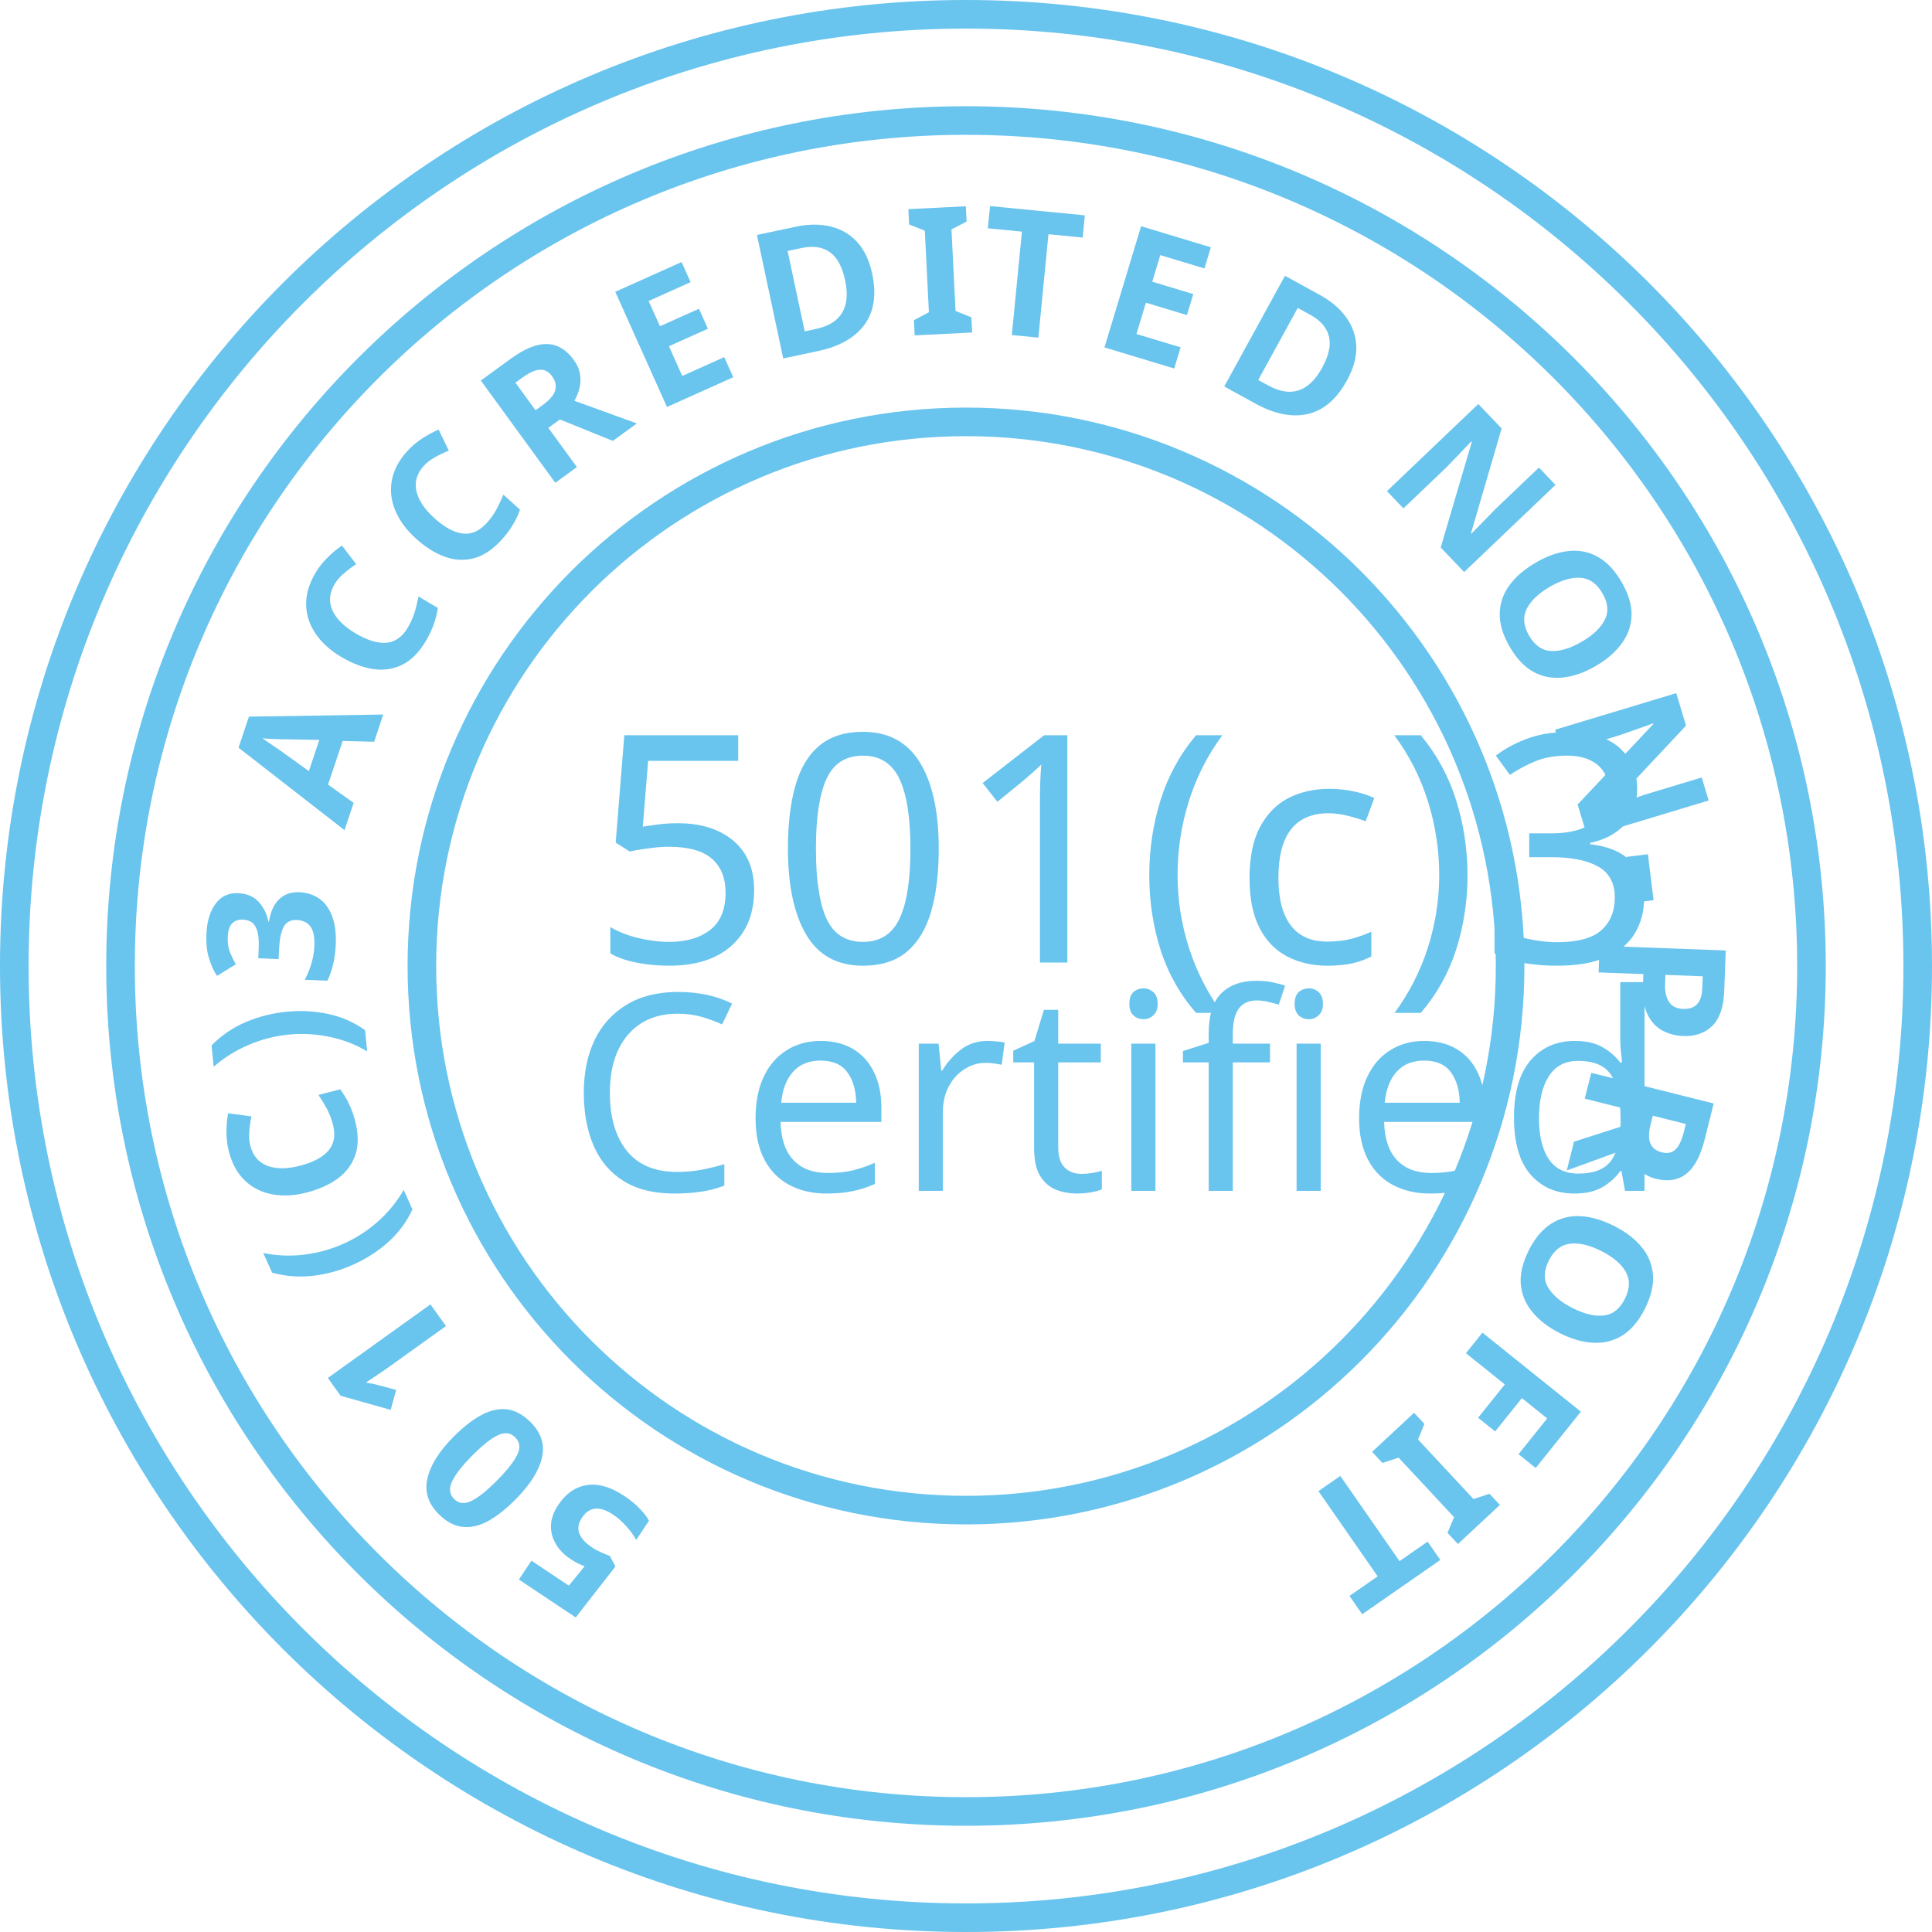
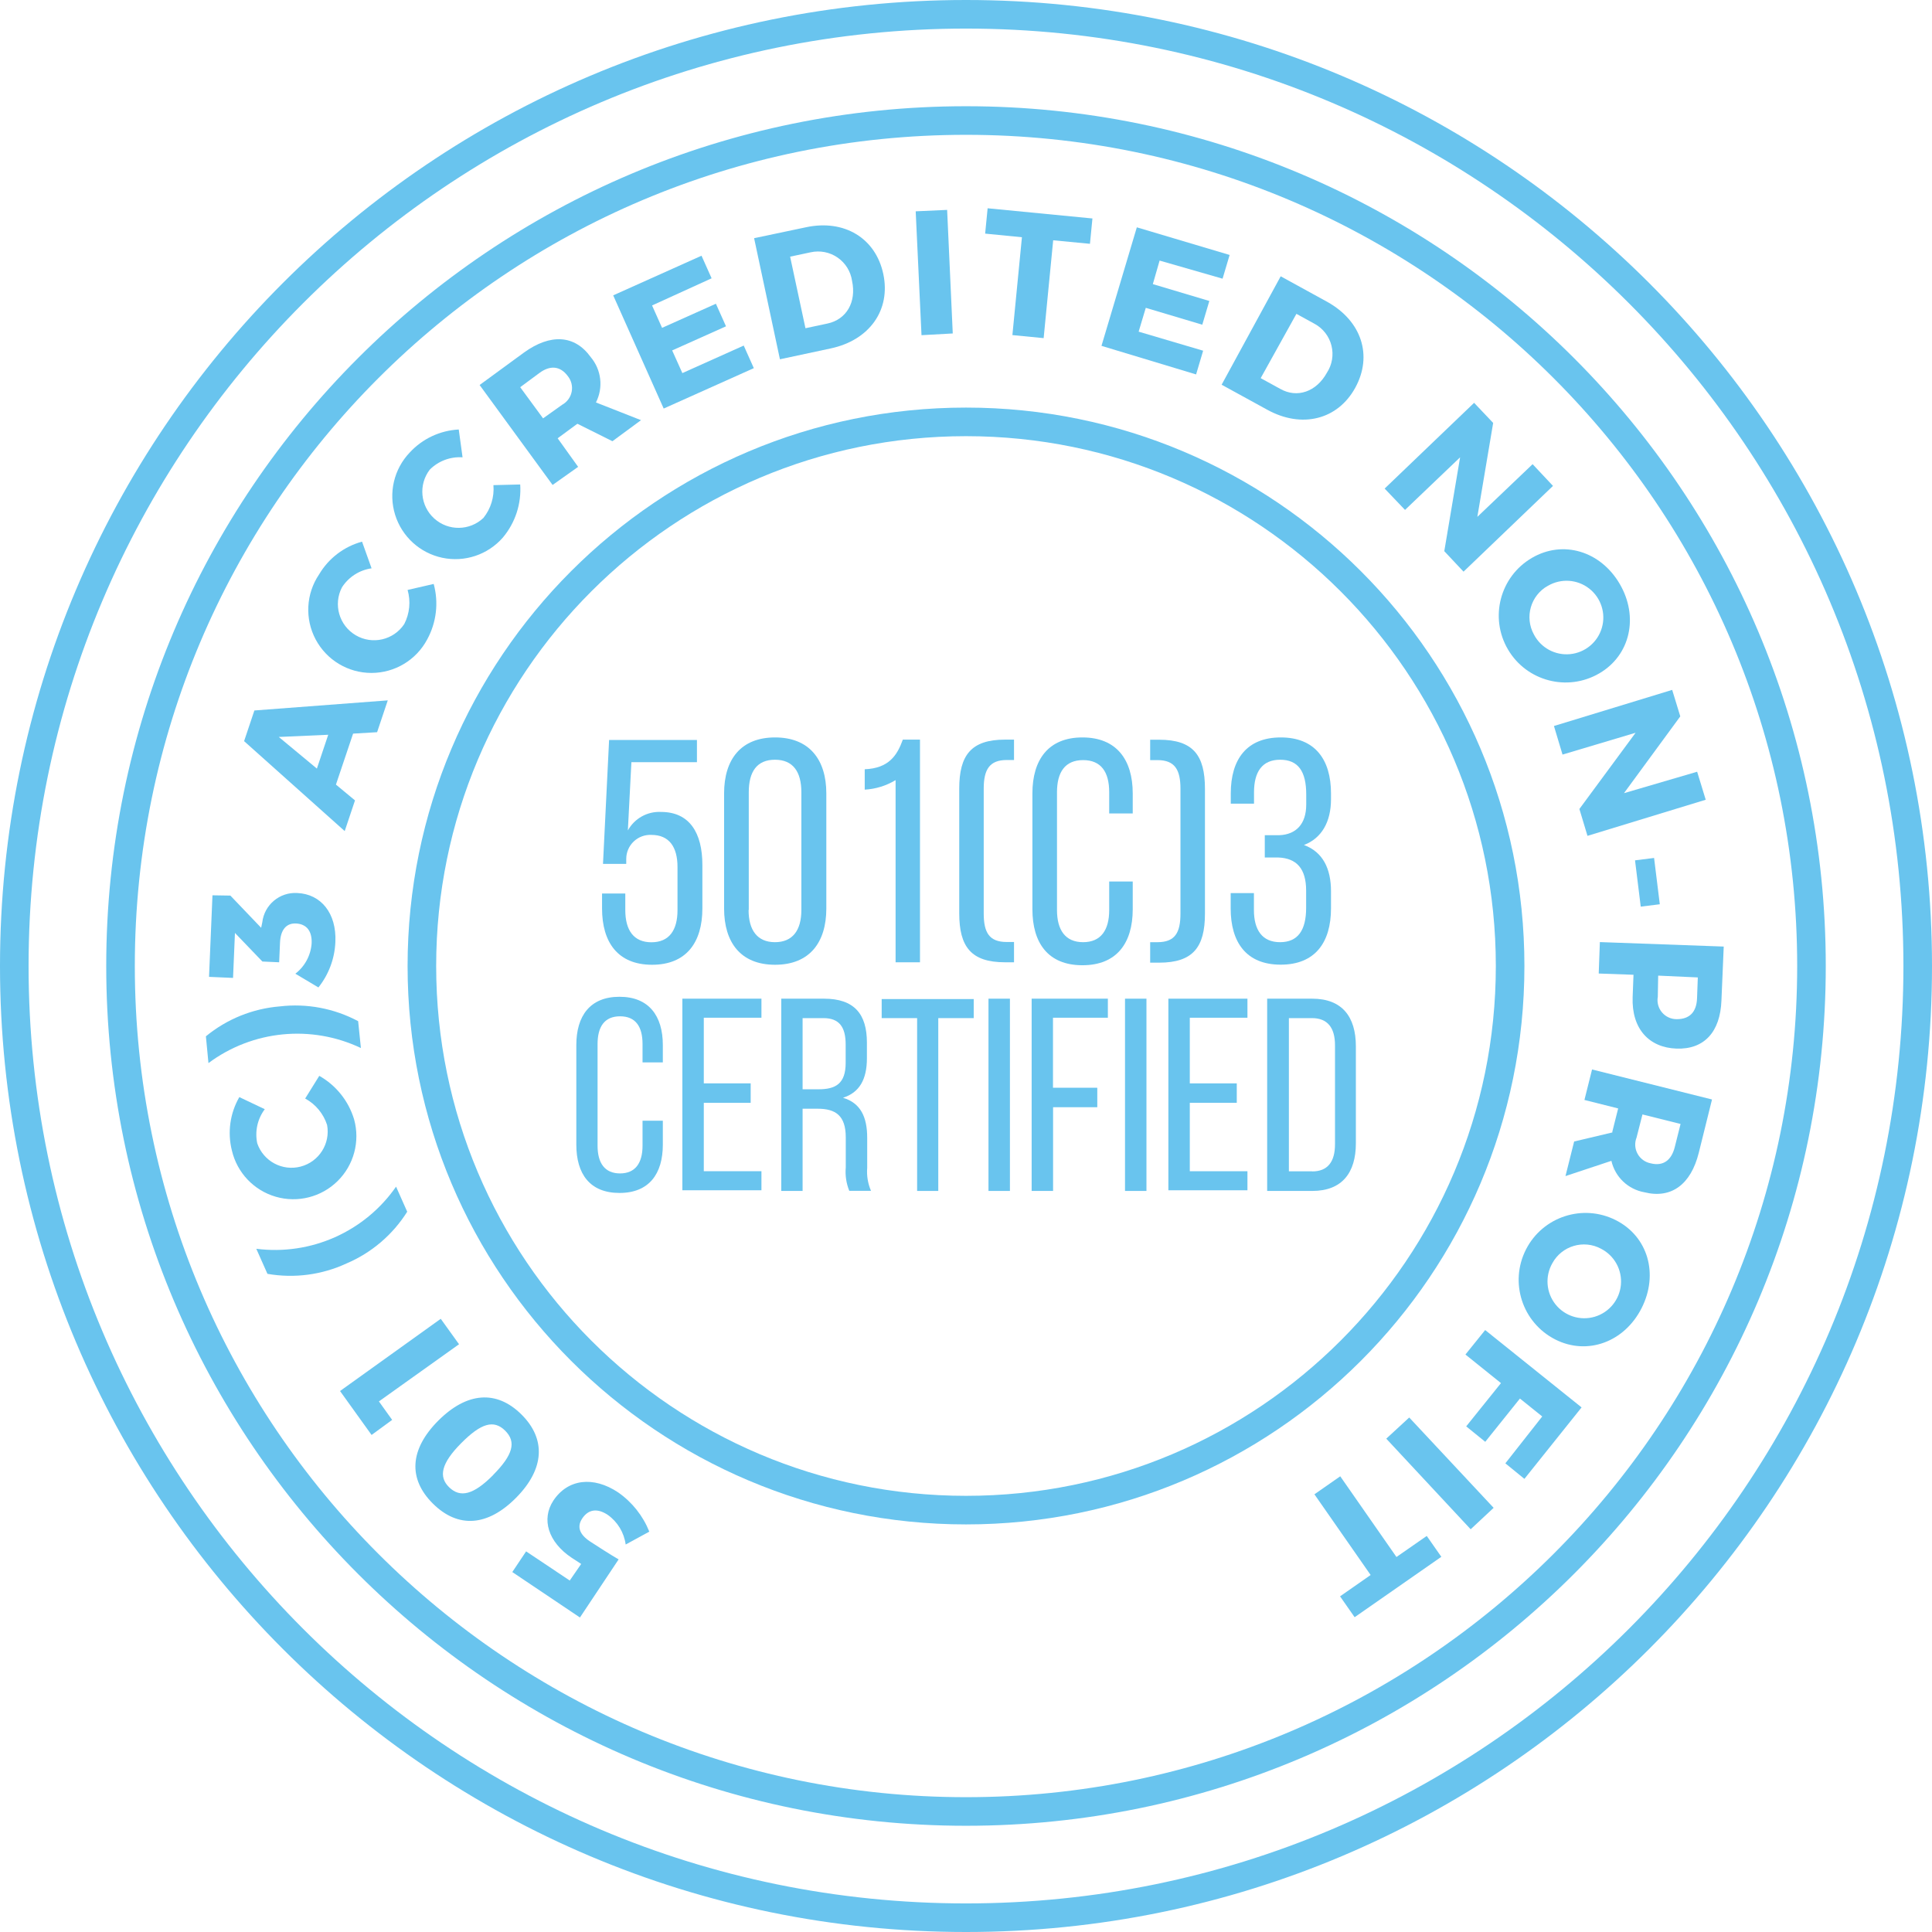
<svg xmlns="http://www.w3.org/2000/svg" id="Layer_1" data-name="Layer 1" viewBox="0 0 202.78 202.78">
  <defs>
-     <style>.cls-1{fill:none;stroke:#69c4ee;stroke-miterlimit:10;stroke-width:3px;}.cls-2{font-size:33.41px;}.cls-2,.cls-3,.cls-4{fill:#69c4ee;}.cls-2,.cls-3{font-family:Bebas Neue;}.cls-3{font-size:28.82px;}.cls-4{font-size:18.54px;font-family:Montserrat;font-weight:700;}</style>
+     <style>.cls-1{fill:none;stroke:#69c4ee;stroke-miterlimit:10;stroke-width:3px;}.cls-2{fill:#69c4ee;}</style>
  </defs>
  <circle class="cls-1" cx="101.39" cy="101.39" r="99.89" />
  <circle class="cls-1" cx="101.39" cy="101.39" r="88.74" />
-   <text class="cls-2" transform="translate(61.95 101.03)">501(c)3</text>
-   <text class="cls-3" transform="translate(59.51 124.99)">Certified</text>
+   <path class="cls-2" d="M65.9,87.16a3.76,3.76,0,0,1,3.48-1.94c3,0,4.34,2.21,4.34,5.55v4.58c0,3.58-1.7,5.91-5.28,5.91s-5.25-2.34-5.25-5.91V93.78h2.44v1.74c0,2.1.87,3.38,2.74,3.38s2.74-1.27,2.74-3.37V91c0-2.1-.87-3.37-2.74-3.37a2.52,2.52,0,0,0-2.64,2.51v0.53H63.29l0.64-13h9.22V80H66.27Z" />
+   <path class="cls-2" d="M76,83.28c0-3.58,1.77-5.88,5.35-5.88s5.38,2.31,5.38,5.88V95.35c0,3.58-1.77,5.91-5.38,5.91S76,98.92,76,95.35V83.28Zm2.57,12.23c0,2.1.9,3.38,2.77,3.38s2.77-1.27,2.77-3.37V83.15c0-2.14-.87-3.41-2.77-3.41S78.59,81,78.59,83.15V95.51Z" />
+   <path class="cls-2" d="M94,81.88a7,7,0,0,1-3.24,1V80.74c2.54-.1,3.41-1.47,4-3.11h1.8V101H94V81.88Z" />
+   <path class="cls-2" d="M105.66,79.77c-1.8,0-2.41,1-2.41,3v13.1c0,2,.57,3,2.41,3h0.77V101h-0.94c-3.58,0-4.81-1.64-4.81-5.15V82.78c0-3.51,1.24-5.15,4.81-5.15h0.94v2.14h-0.77Z" />
+   <path class="cls-2" d="M118.89,83.28v2.1h-2.47V83.15c0-2.11-.84-3.37-2.74-3.37s-2.74,1.27-2.74,3.38V95.51c0,2.1.87,3.38,2.74,3.38s2.74-1.27,2.74-3.37v-3h2.47v2.91c0,3.54-1.67,5.88-5.28,5.88s-5.25-2.34-5.25-5.88V83.28c0-3.54,1.67-5.88,5.25-5.88S118.89,79.74,118.89,83.28Z" />
+   <path class="cls-2" d="M121.66,77.64c3.58,0,4.81,1.64,4.81,5.15v13.1c0,3.51-1.24,5.15-4.81,5.15h-0.94V98.89h0.77c1.84,0,2.41-1,2.41-3V82.78c0-2-.6-3-2.41-3h-0.77V77.64h0.94Z" />
+   <path class="cls-2" d="M139.7,83.28v0.6c0,2.41-1,4.11-2.84,4.81,2,0.73,2.84,2.51,2.84,4.85v1.8c0,3.58-1.67,5.91-5.28,5.91s-5.25-2.34-5.25-5.91v-1.6h2.44v1.77c0,2.1.87,3.38,2.74,3.38s2.74-1.24,2.74-3.61v-1.8c0-2.31-1-3.41-2.94-3.48h-1.4V87.66h1.54c1.74-.07,2.81-1.17,2.81-3.21V83.38c0-2.41-.84-3.64-2.74-3.64s-2.74,1.3-2.74,3.41v1.2h-2.44V83.28c0-3.58,1.67-5.88,5.25-5.88S139.7,79.71,139.7,83.28Z" />
+   <path class="cls-2" d="M69.57,109.69v1.82H67.44v-1.93c0-1.82-.72-2.91-2.36-2.91s-2.36,1.1-2.36,2.91v10.67c0,1.82.75,2.91,2.36,2.91s2.36-1.1,2.36-2.91v-2.62h2.13v2.51c0,3.06-1.44,5.07-4.55,5.07s-4.53-2-4.53-5.07V109.69c0-3.06,1.44-5.07,4.53-5.07S69.57,106.63,69.57,109.69Z" />
+   <path class="cls-2" d="M78.79,113.75v2H73.87v7.18h6.05v2h-8.3V104.82h8.3v2H73.87v6.89h4.93Z" />
+   <path class="cls-2" d="M86.49,104.82c3.17,0,4.5,1.61,4.5,4.61v1.64c0,2.22-.78,3.6-2.51,4.15,1.84,0.55,2.54,2,2.54,4.21v3.14a5.06,5.06,0,0,0,.4,2.42H89.14a5.29,5.29,0,0,1-.37-2.45v-3.17c0-2.28-1.07-3-2.94-3H84.24V125H82V104.82h4.5Zm-0.58,9.51c1.79,0,2.85-.58,2.85-2.77v-1.93c0-1.82-.66-2.77-2.33-2.77H84.24v7.47h1.67Z" />
+   <path class="cls-2" d="M96.26,125V106.86H92.54v-2h9.66v2H98.48V125H96.26Z" />
+   <path class="cls-2" d="M106,104.82V125h-2.25V104.82H106Z" />
+   <path class="cls-2" d="M115.17,114.21v2h-4.64V125h-2.25V104.82h8v2h-5.76v7.35h4.64Z" />
+   <path class="cls-2" d="M120.33,104.82V125h-2.25V104.82h2.25Z" />
+   <path class="cls-2" d="M129.81,113.75v2h-4.93v7.18h6.05v2h-8.3V104.82h8.3v2h-6.05v6.89h4.93Z" />
+   <path class="cls-2" d="M137.73,104.82c3.14,0,4.58,1.9,4.58,5V120c0,3.08-1.44,5-4.58,5H133V104.82h4.73Zm0,18.13c1.61,0,2.39-1,2.39-2.85V109.71c0-1.84-.78-2.85-2.42-2.85h-2.42v16.08h2.45Z" />
  <circle class="cls-1" cx="101.39" cy="101.39" r="57.11" />
-   <text class="cls-4" transform="matrix(-0.9, -0.44, 0.44, -0.9, 73.99, 161.88)"> </text>
-   <text class="cls-4" transform="translate(69.17 159.67) rotate(-146.29)">5</text>
-   <text class="cls-4" transform="translate(59.29 153.1) rotate(-135.29)">0</text>
-   <text class="cls-4" transform="translate(49.64 143.13) rotate(-125.64)">1</text>
-   <text class="cls-4" transform="translate(44.68 135.97) rotate(-119.53)"> </text>
-   <text class="cls-4" transform="matrix(-0.41, -0.91, 0.91, -0.41, 42.04, 131.3)">(</text>
-   <text class="cls-4" transform="matrix(-0.25, -0.97, 0.97, -0.25, 38.86, 124.56)">C</text>
-   <text class="cls-4" transform="translate(35.67 111.21) rotate(-95.68)">)</text>
-   <text class="cls-4" transform="translate(34.86 103.66) rotate(-87.56)">3</text>
-   <text class="cls-4" transform="matrix(0.17, -0.99, 0.99, 0.17, 35.59, 92.35)"> </text>
-   <text class="cls-4" transform="translate(36.16 87.13) rotate(-71.48)">A</text>
-   <text class="cls-4" transform="matrix(0.51, -0.86, 0.86, 0.51, 40.94, 73.24)">C</text>
-   <text class="cls-4" transform="matrix(0.67, -0.74, 0.74, 0.67, 47.8, 61.73)">C</text>
-   <text class="cls-4" transform="matrix(0.81, -0.59, 0.59, 0.81, 56.93, 51.66)">R</text>
-   <text class="cls-4" transform="translate(68.48 43.4) rotate(-24.17)">E</text>
-   <text class="cls-4" transform="translate(80.57 37.97) rotate(-12.01)">D</text>
-   <text class="cls-4" transform="matrix(1, -0.05, 0.05, 1, 95.41, 35.23)">I</text>
-   <text class="cls-4" transform="translate(102.25 34.78) rotate(5.58)">T</text>
-   <text class="cls-4" transform="matrix(0.96, 0.29, -0.29, 0.96, 114.32, 35.98)">E</text>
-   <text class="cls-4" transform="translate(127.03 39.76) rotate(28.75)">D</text>
-   <text class="cls-4" transform="matrix(0.79, 0.61, -0.61, 0.79, 140.08, 47.43)"> </text>
-   <text class="cls-4" transform="translate(144.42 50.34) rotate(46.35)">N</text>
-   <text class="cls-4" transform="matrix(0.5, 0.86, -0.86, 0.5, 154.93, 61.45)">O</text>
-   <text class="cls-4" transform="matrix(0.29, 0.96, -0.96, 0.29, 162.73, 74.99)">N</text>
-   <text class="cls-4" transform="translate(166.83 89.85) rotate(82.96)">-</text>
-   <text class="cls-4" transform="translate(167.95 97.6) rotate(92.11)">P</text>
-   <text class="cls-4" transform="translate(167.42 110.98) rotate(104.06)">R</text>
-   <text class="cls-4" transform="translate(163.98 124.71) rotate(116.9)">O</text>
-   <text class="cls-4" transform="translate(156.64 138.57) rotate(128.75)">F</text>
-   <text class="cls-4" transform="matrix(-0.73, 0.68, -0.68, -0.73, 148.85, 147.88)">I</text>
-   <text class="cls-4" transform="matrix(-0.82, 0.57, -0.57, -0.82, 143.93, 152.65)">T</text>
+   <path class="cls-2" d="M59.8,165.89L61,164.15l-1-.65c-2.47-1.65-3.2-4.05-1.92-6,1.51-2.27,4.19-2.6,6.8-.86a9.19,9.19,0,0,1,3.27,4.12l-2.48,1.35A4.56,4.56,0,0,0,63.79,159c-1.07-.71-2-0.6-2.65.33s-0.28,1.75.79,2.46c0.56,0.37,2.29,1.48,3,1.88l-4.06,6.1L53.77,165l1.45-2.17Z" />
+   <path class="cls-2" d="M46,149.11c3-3,6.11-3.24,8.72-.66s2.44,5.73-.55,8.75-6.1,3.23-8.73.62S43,152.12,46,149.11Zm5.76,5.7c2.09-2.11,2.45-3.47,1.26-4.65s-2.53-.79-4.62,1.32S46,155,47.15,156.11,49.68,156.92,51.77,154.81Z" />
+   <path class="cls-2" d="M48.18,141.09l-8.41,6,1.39,1.94L39,150.61,35.69,146l10.57-7.58Z" />
+   <path class="cls-2" d="M26.9,131.07a15.48,15.48,0,0,0,14.67-6.52l1.17,2.63a14,14,0,0,1-6.37,5.43,14,14,0,0,1-8.3,1.09Z" />
+   <path class="cls-2" d="M25.12,115.15l2.67,1.27A4.44,4.44,0,0,0,27,120a3.8,3.8,0,0,0,7.33-1.93,4.86,4.86,0,0,0-2.3-2.77l1.48-2.38a7.84,7.84,0,0,1,3.66,4.58,6.62,6.62,0,1,1-12.83,3.26A7.53,7.53,0,0,1,25.12,115.15Z" />
+   <path class="cls-2" d="M21.61,108.77a14,14,0,0,1,7.76-3.14,14,14,0,0,1,8.22,1.55L37.88,110a15.6,15.6,0,0,0-16,1.58Z" />
+   <path class="cls-2" d="M27.53,96.8a3.48,3.48,0,0,1,3.67-3.07c2.48,0.1,4.14,2.12,4,5.14a8.17,8.17,0,0,1-1.78,4.77L31,102.2A4.42,4.42,0,0,0,32.71,99c0.05-1.3-.55-2-1.6-2.07s-1.66.65-1.72,2L29.3,101l-1.76-.08-2.88-3-0.2,4.72-2.52-.11,0.36-8.56L24.18,94l3.23,3.38Z" />
+   <path class="cls-2" d="M35.26,82.35l2,1.66-1.08,3.22L25.62,77.79l1.08-3.22,14-1.06-1.12,3.34L37.06,77Zm-6-5,4,3.32,1.19-3.55Z" />
+   <path class="cls-2" d="M38,56.85l1,2.8a4.44,4.44,0,0,0-3.11,2,3.8,3.8,0,0,0,6.54,3.85,4.87,4.87,0,0,0,.35-3.58l2.74-.63a7.84,7.84,0,0,1-.68,5.82,6.63,6.63,0,1,1-11.35-6.82A7.54,7.54,0,0,1,38,56.85Z" />
+   <path class="cls-2" d="M48.15,45.08L48.55,48a4.44,4.44,0,0,0-3.44,1.29,3.8,3.8,0,0,0,5.63,5.07,4.86,4.86,0,0,0,1.05-3.44l2.81-.07a7.84,7.84,0,0,1-1.82,5.57A6.62,6.62,0,1,1,43,47.5,7.53,7.53,0,0,1,48.15,45.08Z" />
+   <path class="cls-2" d="M60.61,44.48l-0.08.05-2,1.47,2.15,3L58,50.9,50.34,40.41,55,37c2.77-2,5.32-1.86,7,.48a4.33,4.33,0,0,1,.55,4.76l4.73,1.86-3,2.21Zm-1.6-2a2,2,0,0,0,.59-3c-0.8-1.09-1.88-1.16-3-.32l-2,1.48L57,43.91Z" />
+   <path class="cls-2" d="M68.44,32.06l1.05,2.35,5.65-2.53,1.06,2.37-5.65,2.53,1.07,2.38,6.44-2.89,1.06,2.37-9.46,4.24L64.36,31l9.27-4.16,1.06,2.37Z" />
+   <path class="cls-2" d="M84.61,23.85c4-.85,7.3,1.14,8.1,4.91s-1.44,6.94-5.52,7.81l-5.33,1.14L79.15,25Zm-0.07,10.6,2.3-.49c2-.42,3.07-2.25,2.59-4.48a3.6,3.6,0,0,0-4.34-3l-2.16.46Z" />
+   <path class="cls-2" d="M96.72,35.18l-0.61-13,3.3-.15L100,35Z" />
+   <path class="cls-2" d="M110.54,25.22l-1,10.27-3.28-.32,1-10.27-3.86-.38,0.26-2.66,11,1.07-0.26,2.66Z" />
+   <path class="cls-2" d="M121.71,27.35L121,29.82l5.93,1.77-0.74,2.49-5.93-1.77-0.75,2.5,6.77,2-0.74,2.49-9.93-3,3.71-12.44,9.74,2.9-0.74,2.49Z" />
+   <path class="cls-2" d="M139.32,31.69c3.58,2,4.78,5.62,2.93,9S136.62,45,133,43l-4.78-2.62L134.42,29Zm-7,8,2.06,1.13c1.77,1,3.79.3,4.89-1.7A3.6,3.6,0,0,0,138,34l-1.93-1.06Z" />
+   <path class="cls-2" d="M151.59,57.85L153.25,48l-5.78,5.52-2.14-2.24,9.39-9,2,2.11-1.66,9.86,5.8-5.53L163,51l-9.39,9Z" />
+   <path class="cls-2" d="M167.87,70.67a7,7,0,0,1-7.09-12.11c3.26-1.91,7.2-.73,9.22,2.72S171.12,68.77,167.87,70.67Zm-5.4-9.19A3.77,3.77,0,0,0,161,66.6,3.86,3.86,0,1,0,162.48,61.48Z" />
+   <path class="cls-2" d="M165.77,84.91l5.9-8L164,79.2l-0.9-3,12.41-3.79,0.85,2.78-5.91,8.06L178.13,81l0.9,2.94-12.41,3.79Z" />
+   <path class="cls-2" d="M171.61,90.3l2-.25,0.6,4.86-2,.25Z" />
+   <path class="cls-2" d="M180.68,105c-0.12,3.32-1.82,5.16-4.71,5.06s-4.73-2.08-4.61-5.4l0.09-2.35-3.65-.13,0.12-3.3,13,0.47Zm-6.64-2.6L174,104.62a2,2,0,0,0,2,2.35c1.35,0,2.07-.76,2.12-2.2l0.08-2.18Z" />
+   <path class="cls-2" d="M169.23,118.86l0-.09,0.61-2.43-3.54-.89,0.8-3.2,12.59,3.15L178.3,121c-0.83,3.33-2.89,4.84-5.7,4.14a4.33,4.33,0,0,1-3.47-3.3l-4.82,1.6,0.91-3.63Zm2.54,0.54a2,2,0,0,0,1.48,2.7c1.31,0.33,2.18-.31,2.53-1.7l0.61-2.43-4-1Z" />
+   <path class="cls-2" d="M163.24,140.59a7,7,0,0,1,6.36-12.52c3.37,1.71,4.51,5.66,2.7,9.23S166.6,142.29,163.24,140.59Zm4.81-9.52a3.78,3.78,0,0,0-5.12,1.52A3.86,3.86,0,1,0,168.05,131.07Z" />
+   <path class="cls-2" d="M161.87,148.67l-2.34-1.88-3.64,4.54-2-1.62,3.65-4.54-3.73-3,2.07-2.57L166,147.72l-6,7.5-2-1.63Z" />
+   <path class="cls-2" d="M147.91,148.78l8.86,9.48-2.41,2.25L145.5,151Z" />
+   <path class="cls-2" d="M143.86,165.31l-5.9-8.47,2.71-1.89,5.9,8.47,3.18-2.21,1.53,2.19-9.1,6.34-1.53-2.19Z" />
</svg>
